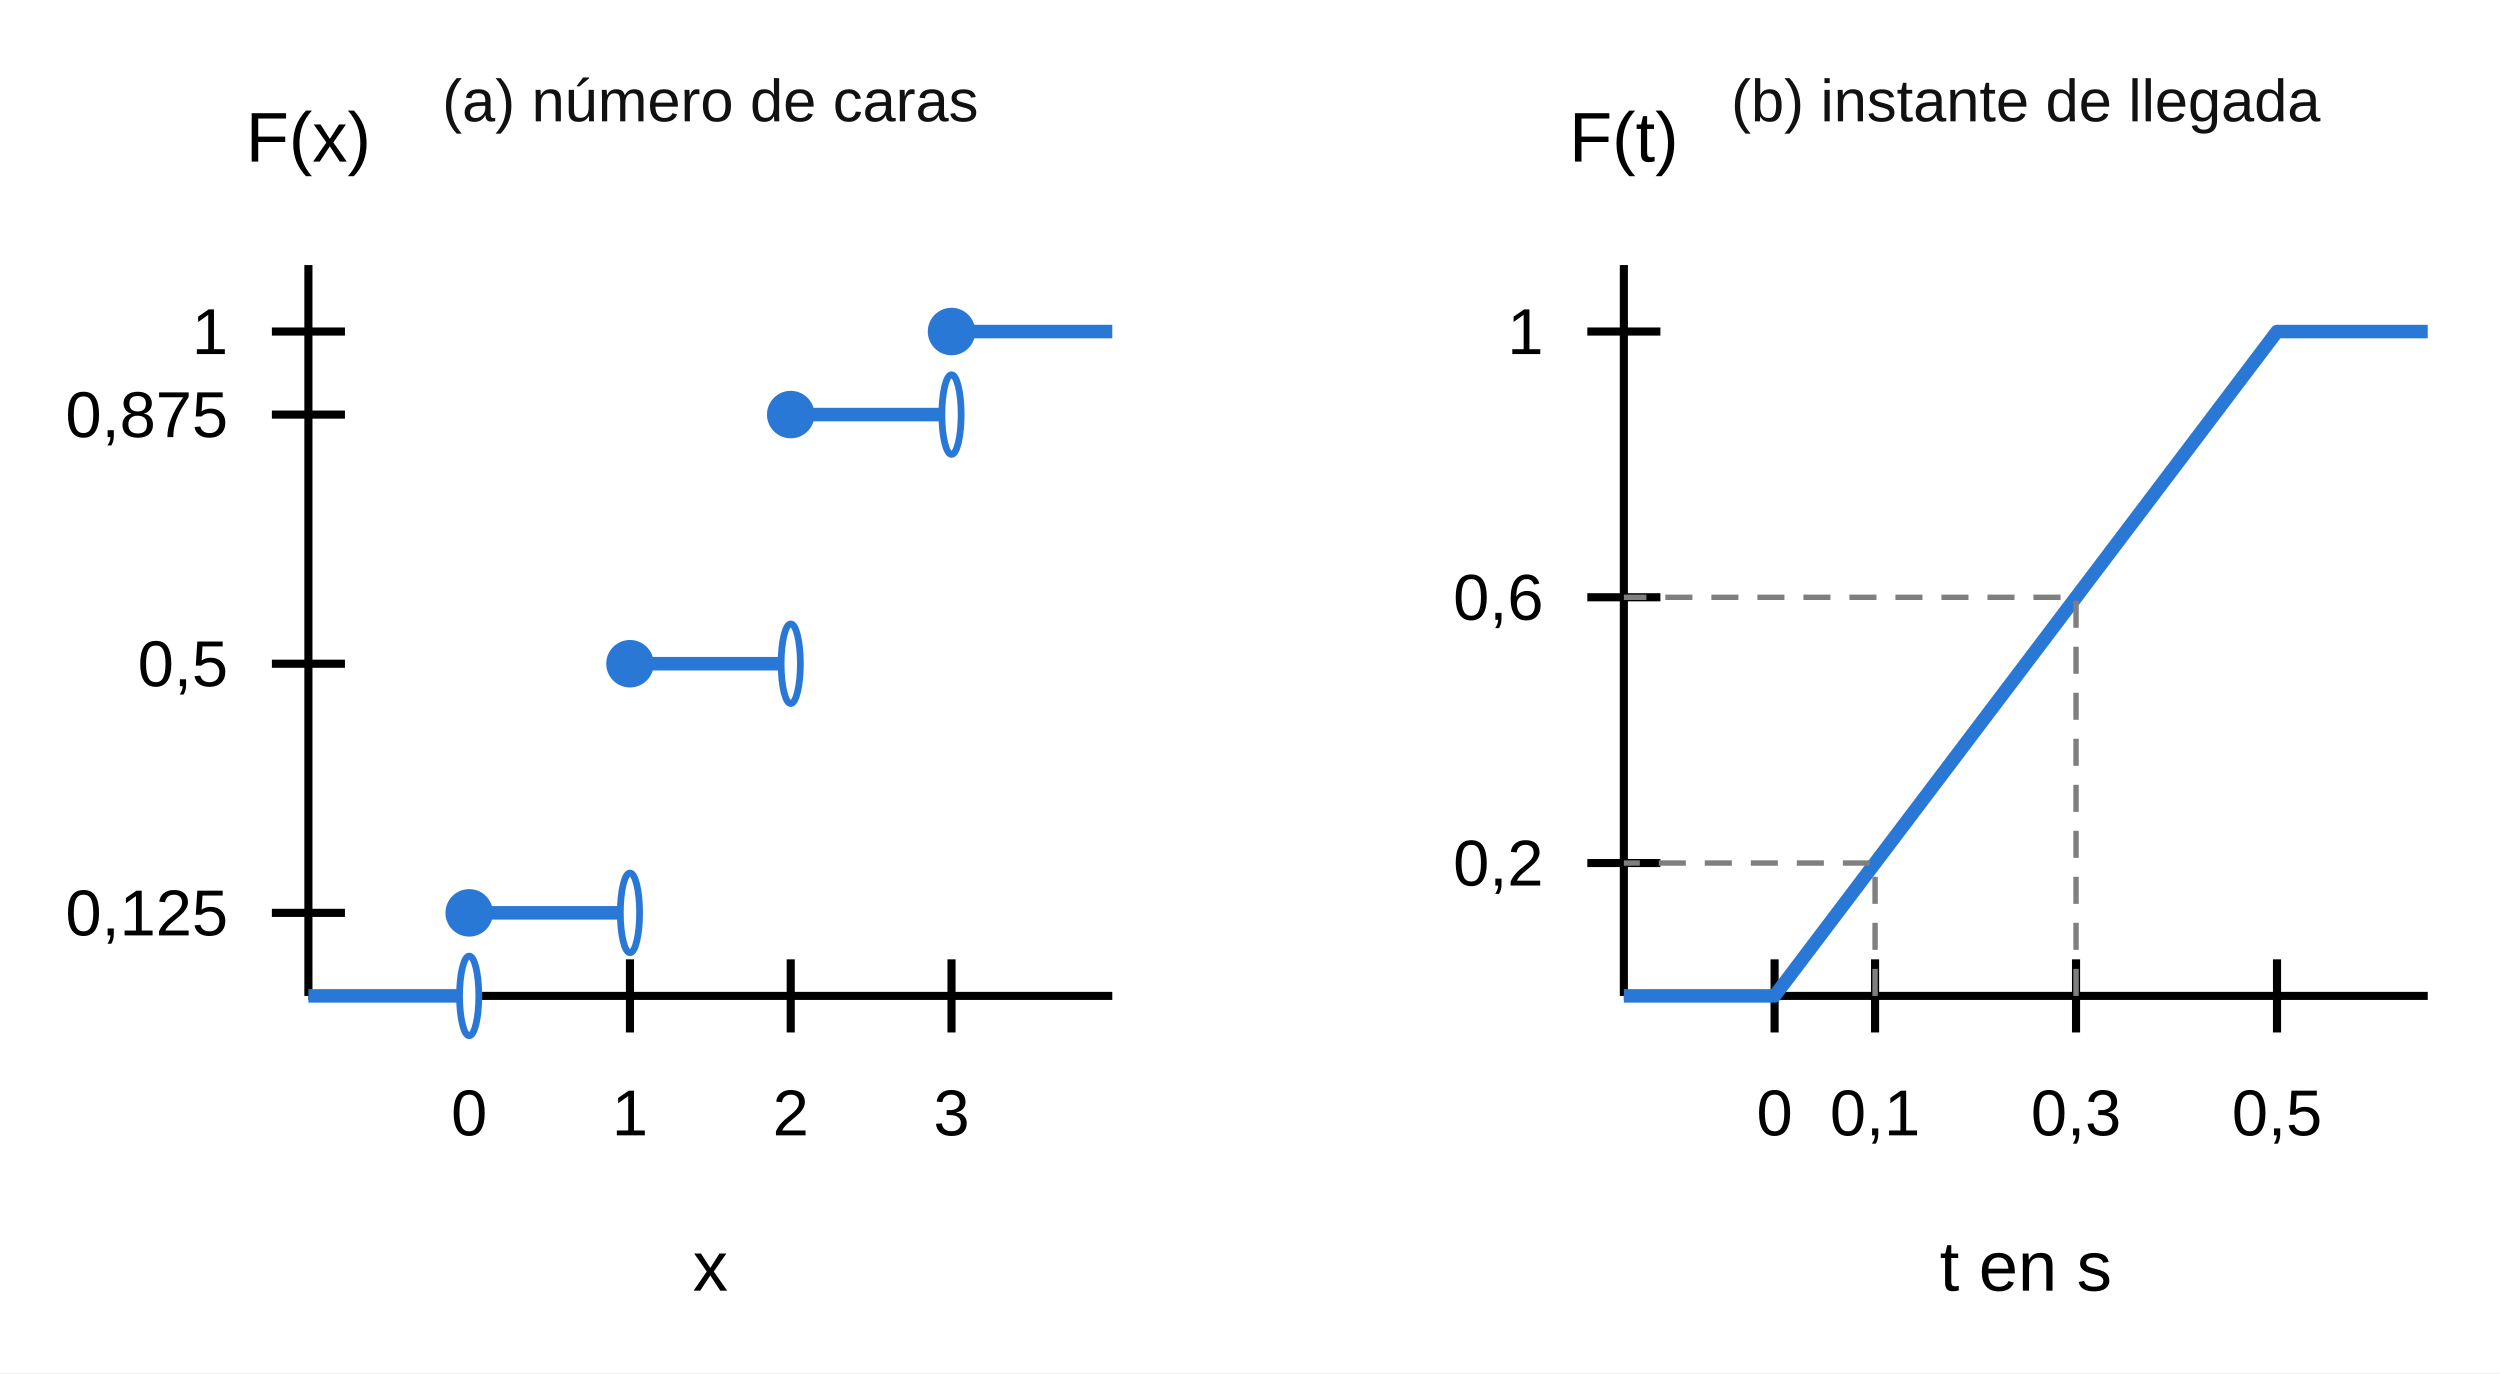
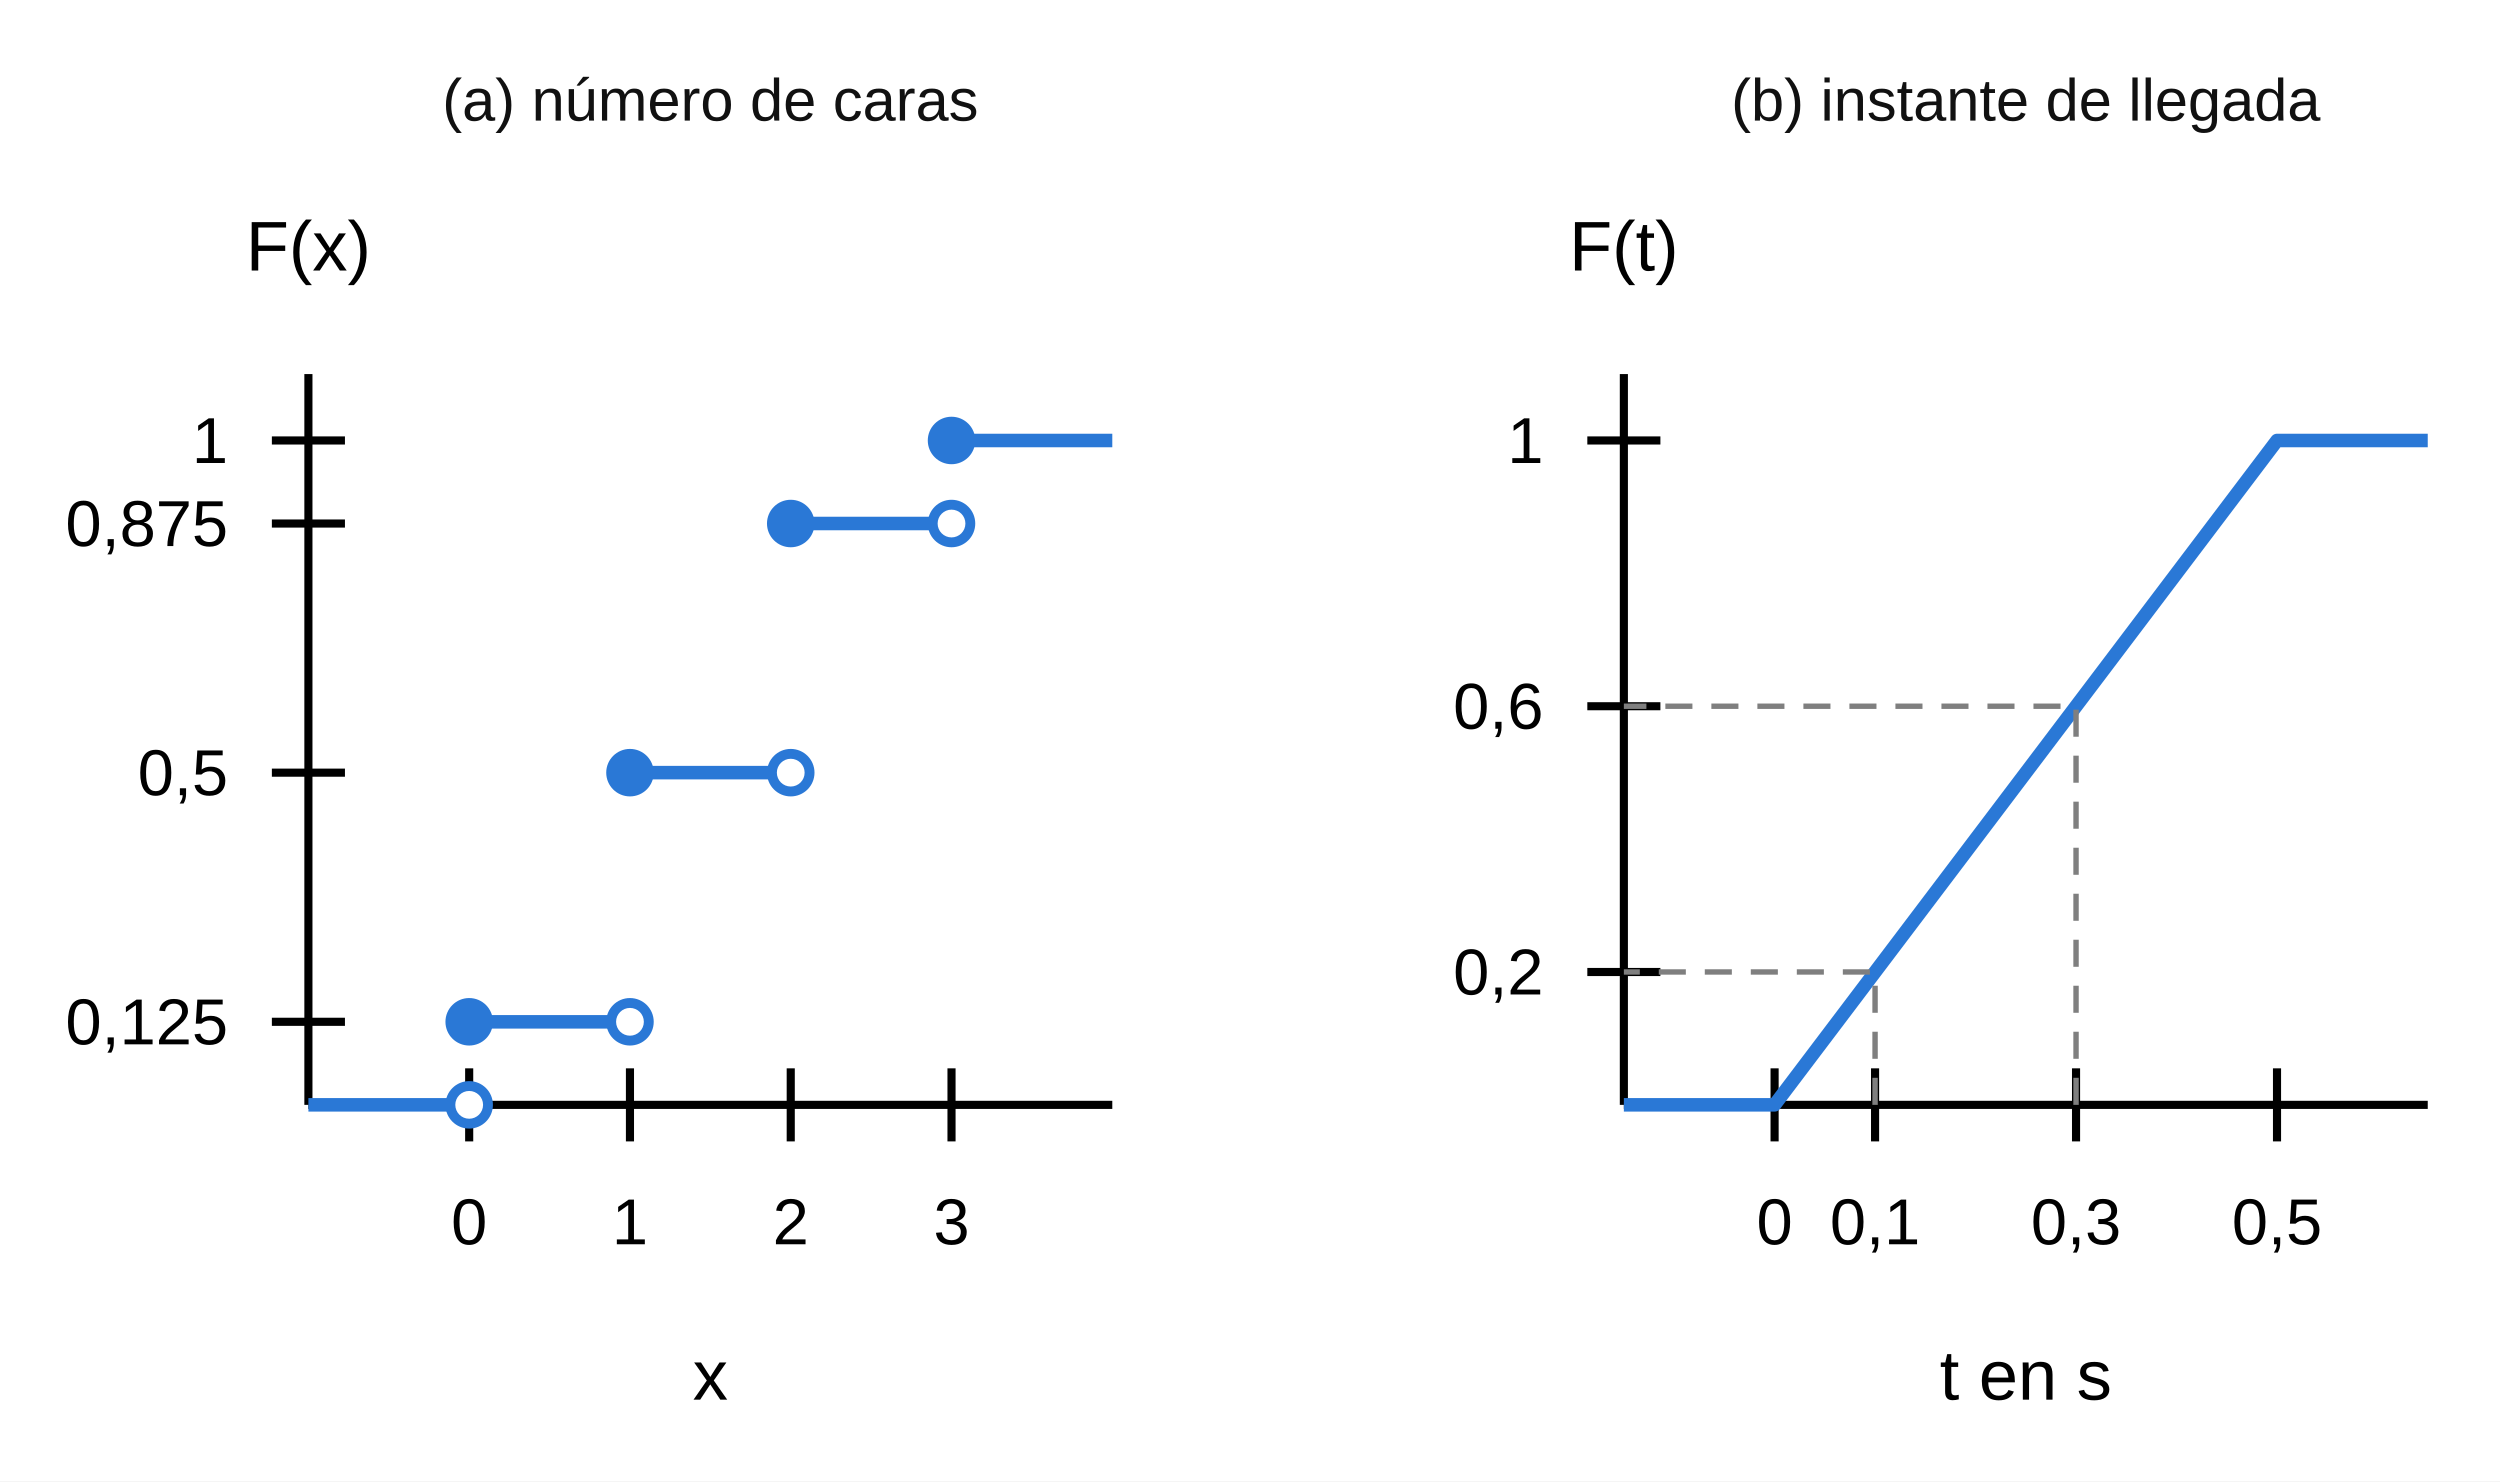
- <svg xmlns="http://www.w3.org/2000/svg" width="508" height="279" viewBox="474.808 320.559 923.636 507.273">
-   <rect x="474.808" y="320.559" width="923.636" height="507.273" fill="#ffffff" />
+ <svg xmlns="http://www.w3.org/2000/svg" width="508" height="301" viewBox="474.808 280.309 923.636 547.273">
+   <rect x="474.808" y="280.309" width="923.636" height="547.273" fill="#ffffff" />
  <path d="M588.75 688.5C687.75 688.5 786.75 688.5 885.75 688.5" fill="none" stroke="#000000" stroke-width="3" stroke-linejoin="round" stroke-linecap="butt" />
  <path d="M588.75 688.5C588.75 598.5 588.75 508.5 588.75 418.5" fill="none" stroke="#000000" stroke-width="3" stroke-linejoin="round" stroke-linecap="butt" />
  <path d="M648.15 702C648.15 693 648.15 684 648.15 675" fill="none" stroke="#000000" stroke-width="3" stroke-linejoin="round" stroke-linecap="butt" />
  <path d="M707.55 702C707.55 693 707.55 684 707.55 675" fill="none" stroke="#000000" stroke-width="3" stroke-linejoin="round" stroke-linecap="butt" />
  <path d="M766.95 702C766.95 693 766.95 684 766.95 675" fill="none" stroke="#000000" stroke-width="3" stroke-linejoin="round" stroke-linecap="butt" />
  <path d="M826.35 702C826.35 693 826.35 684 826.35 675" fill="none" stroke="#000000" stroke-width="3" stroke-linejoin="round" stroke-linecap="butt" />
  <path d="M575.25 657.82C584.25 657.82 593.25 657.82 602.25 657.82" fill="none" stroke="#000000" stroke-width="3" stroke-linejoin="round" stroke-linecap="butt" />
  <path d="M575.25 565.77C584.25 565.77 593.25 565.77 602.25 565.77" fill="none" stroke="#000000" stroke-width="3" stroke-linejoin="round" stroke-linecap="butt" />
  <path d="M575.25 473.73C584.25 473.73 593.25 473.73 602.25 473.73" fill="none" stroke="#000000" stroke-width="3" stroke-linejoin="round" stroke-linecap="butt" />
  <path d="M575.25 443.05C584.25 443.05 593.25 443.05 602.25 443.05" fill="none" stroke="#000000" stroke-width="3" stroke-linejoin="round" stroke-linecap="butt" />
  <text x="648.15" y="731.7" font-size="24" font-family="Arial, Helvetica, 'Liberation Sans', 'Nimbus Sans', 'Noto Sans CJK SC', 'Microsoft YaHei', 'PingFang SC', sans-serif" fill="#000000" text-anchor="middle" dominant-baseline="central">0</text>
  <text x="707.55" y="731.7" font-size="24" font-family="Arial, Helvetica, 'Liberation Sans', 'Nimbus Sans', 'Noto Sans CJK SC', 'Microsoft YaHei', 'PingFang SC', sans-serif" fill="#000000" text-anchor="middle" dominant-baseline="central">1</text>
  <text x="766.95" y="731.7" font-size="24" font-family="Arial, Helvetica, 'Liberation Sans', 'Nimbus Sans', 'Noto Sans CJK SC', 'Microsoft YaHei', 'PingFang SC', sans-serif" fill="#000000" text-anchor="middle" dominant-baseline="central">2</text>
  <text x="826.35" y="731.7" font-size="24" font-family="Arial, Helvetica, 'Liberation Sans', 'Nimbus Sans', 'Noto Sans CJK SC', 'Microsoft YaHei', 'PingFang SC', sans-serif" fill="#000000" text-anchor="middle" dominant-baseline="central">3</text>
  <text x="559.05" y="657.82" font-size="24" font-family="Arial, Helvetica, 'Liberation Sans', 'Nimbus Sans', 'Noto Sans CJK SC', 'Microsoft YaHei', 'PingFang SC', sans-serif" fill="#000000" text-anchor="end" dominant-baseline="central">0,125</text>
  <text x="559.05" y="565.77" font-size="24" font-family="Arial, Helvetica, 'Liberation Sans', 'Nimbus Sans', 'Noto Sans CJK SC', 'Microsoft YaHei', 'PingFang SC', sans-serif" fill="#000000" text-anchor="end" dominant-baseline="central">0,5</text>
  <text x="559.05" y="473.73" font-size="24" font-family="Arial, Helvetica, 'Liberation Sans', 'Nimbus Sans', 'Noto Sans CJK SC', 'Microsoft YaHei', 'PingFang SC', sans-serif" fill="#000000" text-anchor="end" dominant-baseline="central">0,875</text>
  <text x="559.05" y="443.05" font-size="24" font-family="Arial, Helvetica, 'Liberation Sans', 'Nimbus Sans', 'Noto Sans CJK SC', 'Microsoft YaHei', 'PingFang SC', sans-serif" fill="#000000" text-anchor="end" dominant-baseline="central">1</text>
  <text x="737.25" y="788.4" font-size="26" font-family="Arial, Helvetica, 'Liberation Sans', 'Nimbus Sans', 'Noto Sans CJK SC', 'Microsoft YaHei', 'PingFang SC', sans-serif" fill="#000000" text-anchor="middle" dominant-baseline="central">x</text>
  <text x="588.75" y="371.25" font-size="26" font-family="Arial, Helvetica, 'Liberation Sans', 'Nimbus Sans', 'Noto Sans CJK SC', 'Microsoft YaHei', 'PingFang SC', sans-serif" fill="#000000" text-anchor="middle" dominant-baseline="central">F(x)</text>
  <path d="M588.75 688.5C608.55 688.5 628.35 688.5 648.15 688.5" fill="none" stroke="#2a78d6" stroke-width="5" stroke-linejoin="round" stroke-linecap="butt" />
  <path d="M648.15 657.82C667.95 657.82 687.75 657.82 707.55 657.82" fill="none" stroke="#2a78d6" stroke-width="5" stroke-linejoin="round" stroke-linecap="butt" />
  <path d="M707.55 565.77C727.35 565.77 747.15 565.77 766.95 565.77" fill="none" stroke="#2a78d6" stroke-width="5" stroke-linejoin="round" stroke-linecap="butt" />
  <path d="M766.95 473.73C786.75 473.73 806.55 473.73 826.35 473.73" fill="none" stroke="#2a78d6" stroke-width="5" stroke-linejoin="round" stroke-linecap="butt" />
  <path d="M826.35 443.05C846.15 443.05 865.95 443.05 885.75 443.05" fill="none" stroke="#2a78d6" stroke-width="5" stroke-linejoin="round" stroke-linecap="butt" />
-   <path d="M651.71 688.5C651.71 680.37 650.12 673.77 648.15 673.77C646.18 673.77 644.59 680.37 644.59 688.5C644.59 696.63 646.18 703.23 648.15 703.23C650.12 703.23 651.71 696.63 651.71 688.5" fill="#ffffff" stroke="#2a78d6" stroke-width="2.5" stroke-linejoin="round" stroke-linecap="butt" />
+   <path d="M656.92 688.5C656.92 683.65 653 679.73 648.15 679.73C643.3 679.73 639.38 683.65 639.38 688.5C639.38 693.35 643.3 697.27 648.15 697.27C653 697.27 656.92 693.35 656.92 688.5" fill="#2a78d6" />
+   <path d="M653.28 688.5C653.28 685.67 650.98 683.37 648.15 683.37C645.32 683.37 643.02 685.67 643.02 688.5C643.02 691.33 645.32 693.63 648.15 693.63C650.98 693.63 653.28 691.33 653.28 688.5" fill="#ffffff" />
  <path d="M656.92 657.82C656.92 652.97 653 649.04 648.15 649.04C643.3 649.04 639.38 652.97 639.38 657.82C639.38 662.66 643.3 666.59 648.15 666.59C653 666.59 656.92 662.66 656.92 657.82" fill="#2a78d6" />
-   <path d="M711.11 657.82C711.11 649.68 709.52 643.09 707.55 643.09C705.58 643.09 703.99 649.68 703.99 657.82C703.99 665.95 705.58 672.55 707.55 672.55C709.52 672.55 711.11 665.95 711.11 657.82" fill="#ffffff" stroke="#2a78d6" stroke-width="2.5" stroke-linejoin="round" stroke-linecap="butt" />
+   <path d="M716.33 657.82C716.33 652.97 712.4 649.04 707.55 649.04C702.7 649.04 698.78 652.97 698.78 657.82C698.78 662.66 702.7 666.59 707.55 666.59C712.4 666.59 716.33 662.66 716.33 657.82" fill="#2a78d6" />
+   <path d="M712.68 657.82C712.68 654.98 710.38 652.69 707.55 652.69C704.72 652.69 702.42 654.98 702.42 657.82C702.42 660.65 704.72 662.95 707.55 662.95C710.38 662.95 712.68 660.65 712.68 657.82" fill="#ffffff" />
  <path d="M716.33 565.77C716.33 560.93 712.4 557 707.55 557C702.7 557 698.78 560.93 698.78 565.77C698.78 570.62 702.7 574.55 707.55 574.55C712.4 574.55 716.33 570.62 716.33 565.77" fill="#2a78d6" />
-   <path d="M770.51 565.77C770.51 557.64 768.92 551.05 766.95 551.05C764.98 551.05 763.39 557.64 763.39 565.77C763.39 573.91 764.98 580.5 766.95 580.5C768.92 580.5 770.51 573.91 770.51 565.77" fill="#ffffff" stroke="#2a78d6" stroke-width="2.5" stroke-linejoin="round" stroke-linecap="butt" />
+   <path d="M775.73 565.77C775.73 560.93 771.8 557 766.95 557C762.1 557 758.17 560.93 758.17 565.77C758.17 570.62 762.1 574.55 766.95 574.55C771.8 574.55 775.73 570.62 775.73 565.77" fill="#2a78d6" />
+   <path d="M772.08 565.77C772.08 562.94 769.78 560.64 766.95 560.64C764.12 560.64 761.82 562.94 761.82 565.77C761.82 568.61 764.12 570.9 766.95 570.9C769.78 570.9 772.08 568.61 772.08 565.77" fill="#ffffff" />
  <path d="M775.73 473.73C775.73 468.88 771.8 464.95 766.95 464.95C762.1 464.95 758.17 468.88 758.17 473.73C758.17 478.57 762.1 482.5 766.95 482.5C771.8 482.5 775.73 478.57 775.73 473.73" fill="#2a78d6" />
-   <path d="M829.91 473.73C829.91 465.59 828.32 459 826.35 459C824.38 459 822.79 465.59 822.79 473.73C822.79 481.86 824.38 488.45 826.35 488.45C828.32 488.45 829.91 481.86 829.91 473.73" fill="#ffffff" stroke="#2a78d6" stroke-width="2.5" stroke-linejoin="round" stroke-linecap="butt" />
+   <path d="M835.12 473.73C835.12 468.88 831.2 464.95 826.35 464.95C821.5 464.95 817.58 468.88 817.58 473.73C817.58 478.57 821.5 482.5 826.35 482.5C831.2 482.5 835.12 478.57 835.12 473.73" fill="#2a78d6" />
+   <path d="M831.48 473.73C831.48 470.89 829.18 468.6 826.35 468.6C823.52 468.6 821.22 470.89 821.22 473.73C821.22 476.56 823.52 478.86 826.35 478.86C829.18 478.86 831.48 476.56 831.48 473.73" fill="#ffffff" />
  <path d="M835.12 443.05C835.12 438.2 831.2 434.27 826.35 434.27C821.5 434.27 817.58 438.2 817.58 443.05C817.58 447.89 821.5 451.82 826.35 451.82C831.2 451.82 835.12 447.89 835.12 443.05" fill="#2a78d6" />
-   <text x="737.25" y="357.75" font-size="22" font-family="Arial, Helvetica, 'Liberation Sans', 'Nimbus Sans', 'Noto Sans CJK SC', 'Microsoft YaHei', 'PingFang SC', sans-serif" fill="#111111" text-anchor="middle" dominant-baseline="central">(a) número de caras</text>
+   <text x="737.25" y="317.25" font-size="22" font-family="Arial, Helvetica, 'Liberation Sans', 'Nimbus Sans', 'Noto Sans CJK SC', 'Microsoft YaHei', 'PingFang SC', sans-serif" fill="#111111" text-anchor="middle" dominant-baseline="central">(a) número de caras</text>
  <path d="M1074.75 688.5C1173.75 688.5 1272.75 688.5 1371.75 688.5" fill="none" stroke="#000000" stroke-width="3" stroke-linejoin="round" stroke-linecap="butt" />
  <path d="M1074.75 688.5C1074.75 598.5 1074.75 508.5 1074.75 418.5" fill="none" stroke="#000000" stroke-width="3" stroke-linejoin="round" stroke-linecap="butt" />
  <path d="M1130.44 702C1130.44 693 1130.44 684 1130.44 675" fill="none" stroke="#000000" stroke-width="3" stroke-linejoin="round" stroke-linecap="butt" />
  <path d="M1167.56 702C1167.56 693 1167.56 684 1167.56 675" fill="none" stroke="#000000" stroke-width="3" stroke-linejoin="round" stroke-linecap="butt" />
  <path d="M1241.81 702C1241.81 693 1241.81 684 1241.81 675" fill="none" stroke="#000000" stroke-width="3" stroke-linejoin="round" stroke-linecap="butt" />
  <path d="M1316.06 702C1316.06 693 1316.06 684 1316.06 675" fill="none" stroke="#000000" stroke-width="3" stroke-linejoin="round" stroke-linecap="butt" />
  <path d="M1061.25 639.41C1070.25 639.41 1079.25 639.41 1088.25 639.41" fill="none" stroke="#000000" stroke-width="3" stroke-linejoin="round" stroke-linecap="butt" />
  <path d="M1061.25 541.23C1070.25 541.23 1079.25 541.23 1088.25 541.23" fill="none" stroke="#000000" stroke-width="3" stroke-linejoin="round" stroke-linecap="butt" />
  <path d="M1061.25 443.05C1070.25 443.05 1079.25 443.05 1088.25 443.05" fill="none" stroke="#000000" stroke-width="3" stroke-linejoin="round" stroke-linecap="butt" />
  <text x="1130.44" y="731.7" font-size="24" font-family="Arial, Helvetica, 'Liberation Sans', 'Nimbus Sans', 'Noto Sans CJK SC', 'Microsoft YaHei', 'PingFang SC', sans-serif" fill="#000000" text-anchor="middle" dominant-baseline="central">0</text>
  <text x="1167.56" y="731.7" font-size="24" font-family="Arial, Helvetica, 'Liberation Sans', 'Nimbus Sans', 'Noto Sans CJK SC', 'Microsoft YaHei', 'PingFang SC', sans-serif" fill="#000000" text-anchor="middle" dominant-baseline="central">0,1</text>
  <text x="1241.81" y="731.7" font-size="24" font-family="Arial, Helvetica, 'Liberation Sans', 'Nimbus Sans', 'Noto Sans CJK SC', 'Microsoft YaHei', 'PingFang SC', sans-serif" fill="#000000" text-anchor="middle" dominant-baseline="central">0,3</text>
  <text x="1316.06" y="731.7" font-size="24" font-family="Arial, Helvetica, 'Liberation Sans', 'Nimbus Sans', 'Noto Sans CJK SC', 'Microsoft YaHei', 'PingFang SC', sans-serif" fill="#000000" text-anchor="middle" dominant-baseline="central">0,5</text>
  <text x="1045.05" y="639.41" font-size="24" font-family="Arial, Helvetica, 'Liberation Sans', 'Nimbus Sans', 'Noto Sans CJK SC', 'Microsoft YaHei', 'PingFang SC', sans-serif" fill="#000000" text-anchor="end" dominant-baseline="central">0,2</text>
  <text x="1045.05" y="541.23" font-size="24" font-family="Arial, Helvetica, 'Liberation Sans', 'Nimbus Sans', 'Noto Sans CJK SC', 'Microsoft YaHei', 'PingFang SC', sans-serif" fill="#000000" text-anchor="end" dominant-baseline="central">0,6</text>
  <text x="1045.05" y="443.05" font-size="24" font-family="Arial, Helvetica, 'Liberation Sans', 'Nimbus Sans', 'Noto Sans CJK SC', 'Microsoft YaHei', 'PingFang SC', sans-serif" fill="#000000" text-anchor="end" dominant-baseline="central">1</text>
  <text x="1223.25" y="788.4" font-size="26" font-family="Arial, Helvetica, 'Liberation Sans', 'Nimbus Sans', 'Noto Sans CJK SC', 'Microsoft YaHei', 'PingFang SC', sans-serif" fill="#000000" text-anchor="middle" dominant-baseline="central">t en s</text>
  <text x="1074.75" y="371.25" font-size="26" font-family="Arial, Helvetica, 'Liberation Sans', 'Nimbus Sans', 'Noto Sans CJK SC', 'Microsoft YaHei', 'PingFang SC', sans-serif" fill="#000000" text-anchor="middle" dominant-baseline="central">F(t)</text>
  <path d="M1074.75 688.5C1093.31 688.5 1111.88 688.5 1130.44 688.5C1192.31 606.68 1254.19 524.86 1316.06 443.05C1334.62 443.05 1353.19 443.05 1371.75 443.05" fill="none" stroke="#2a78d6" stroke-width="5" stroke-linejoin="round" stroke-linecap="butt" />
  <path d="M1167.56 688.5C1167.56 672.14 1167.56 655.77 1167.56 639.41C1136.62 639.41 1105.69 639.41 1074.75 639.41" fill="none" stroke="#7f7f7f" stroke-width="2" stroke-dasharray="10 7" stroke-linejoin="round" stroke-linecap="butt" />
  <path d="M1241.81 688.5C1241.81 639.41 1241.81 590.32 1241.81 541.23C1186.12 541.23 1130.44 541.23 1074.75 541.23" fill="none" stroke="#7f7f7f" stroke-width="2" stroke-dasharray="10 7" stroke-linejoin="round" stroke-linecap="butt" />
-   <text x="1223.25" y="357.75" font-size="22" font-family="Arial, Helvetica, 'Liberation Sans', 'Nimbus Sans', 'Noto Sans CJK SC', 'Microsoft YaHei', 'PingFang SC', sans-serif" fill="#111111" text-anchor="middle" dominant-baseline="central">(b) instante de llegada</text>
+   <text x="1223.25" y="317.25" font-size="22" font-family="Arial, Helvetica, 'Liberation Sans', 'Nimbus Sans', 'Noto Sans CJK SC', 'Microsoft YaHei', 'PingFang SC', sans-serif" fill="#111111" text-anchor="middle" dominant-baseline="central">(b) instante de llegada</text>
</svg>
